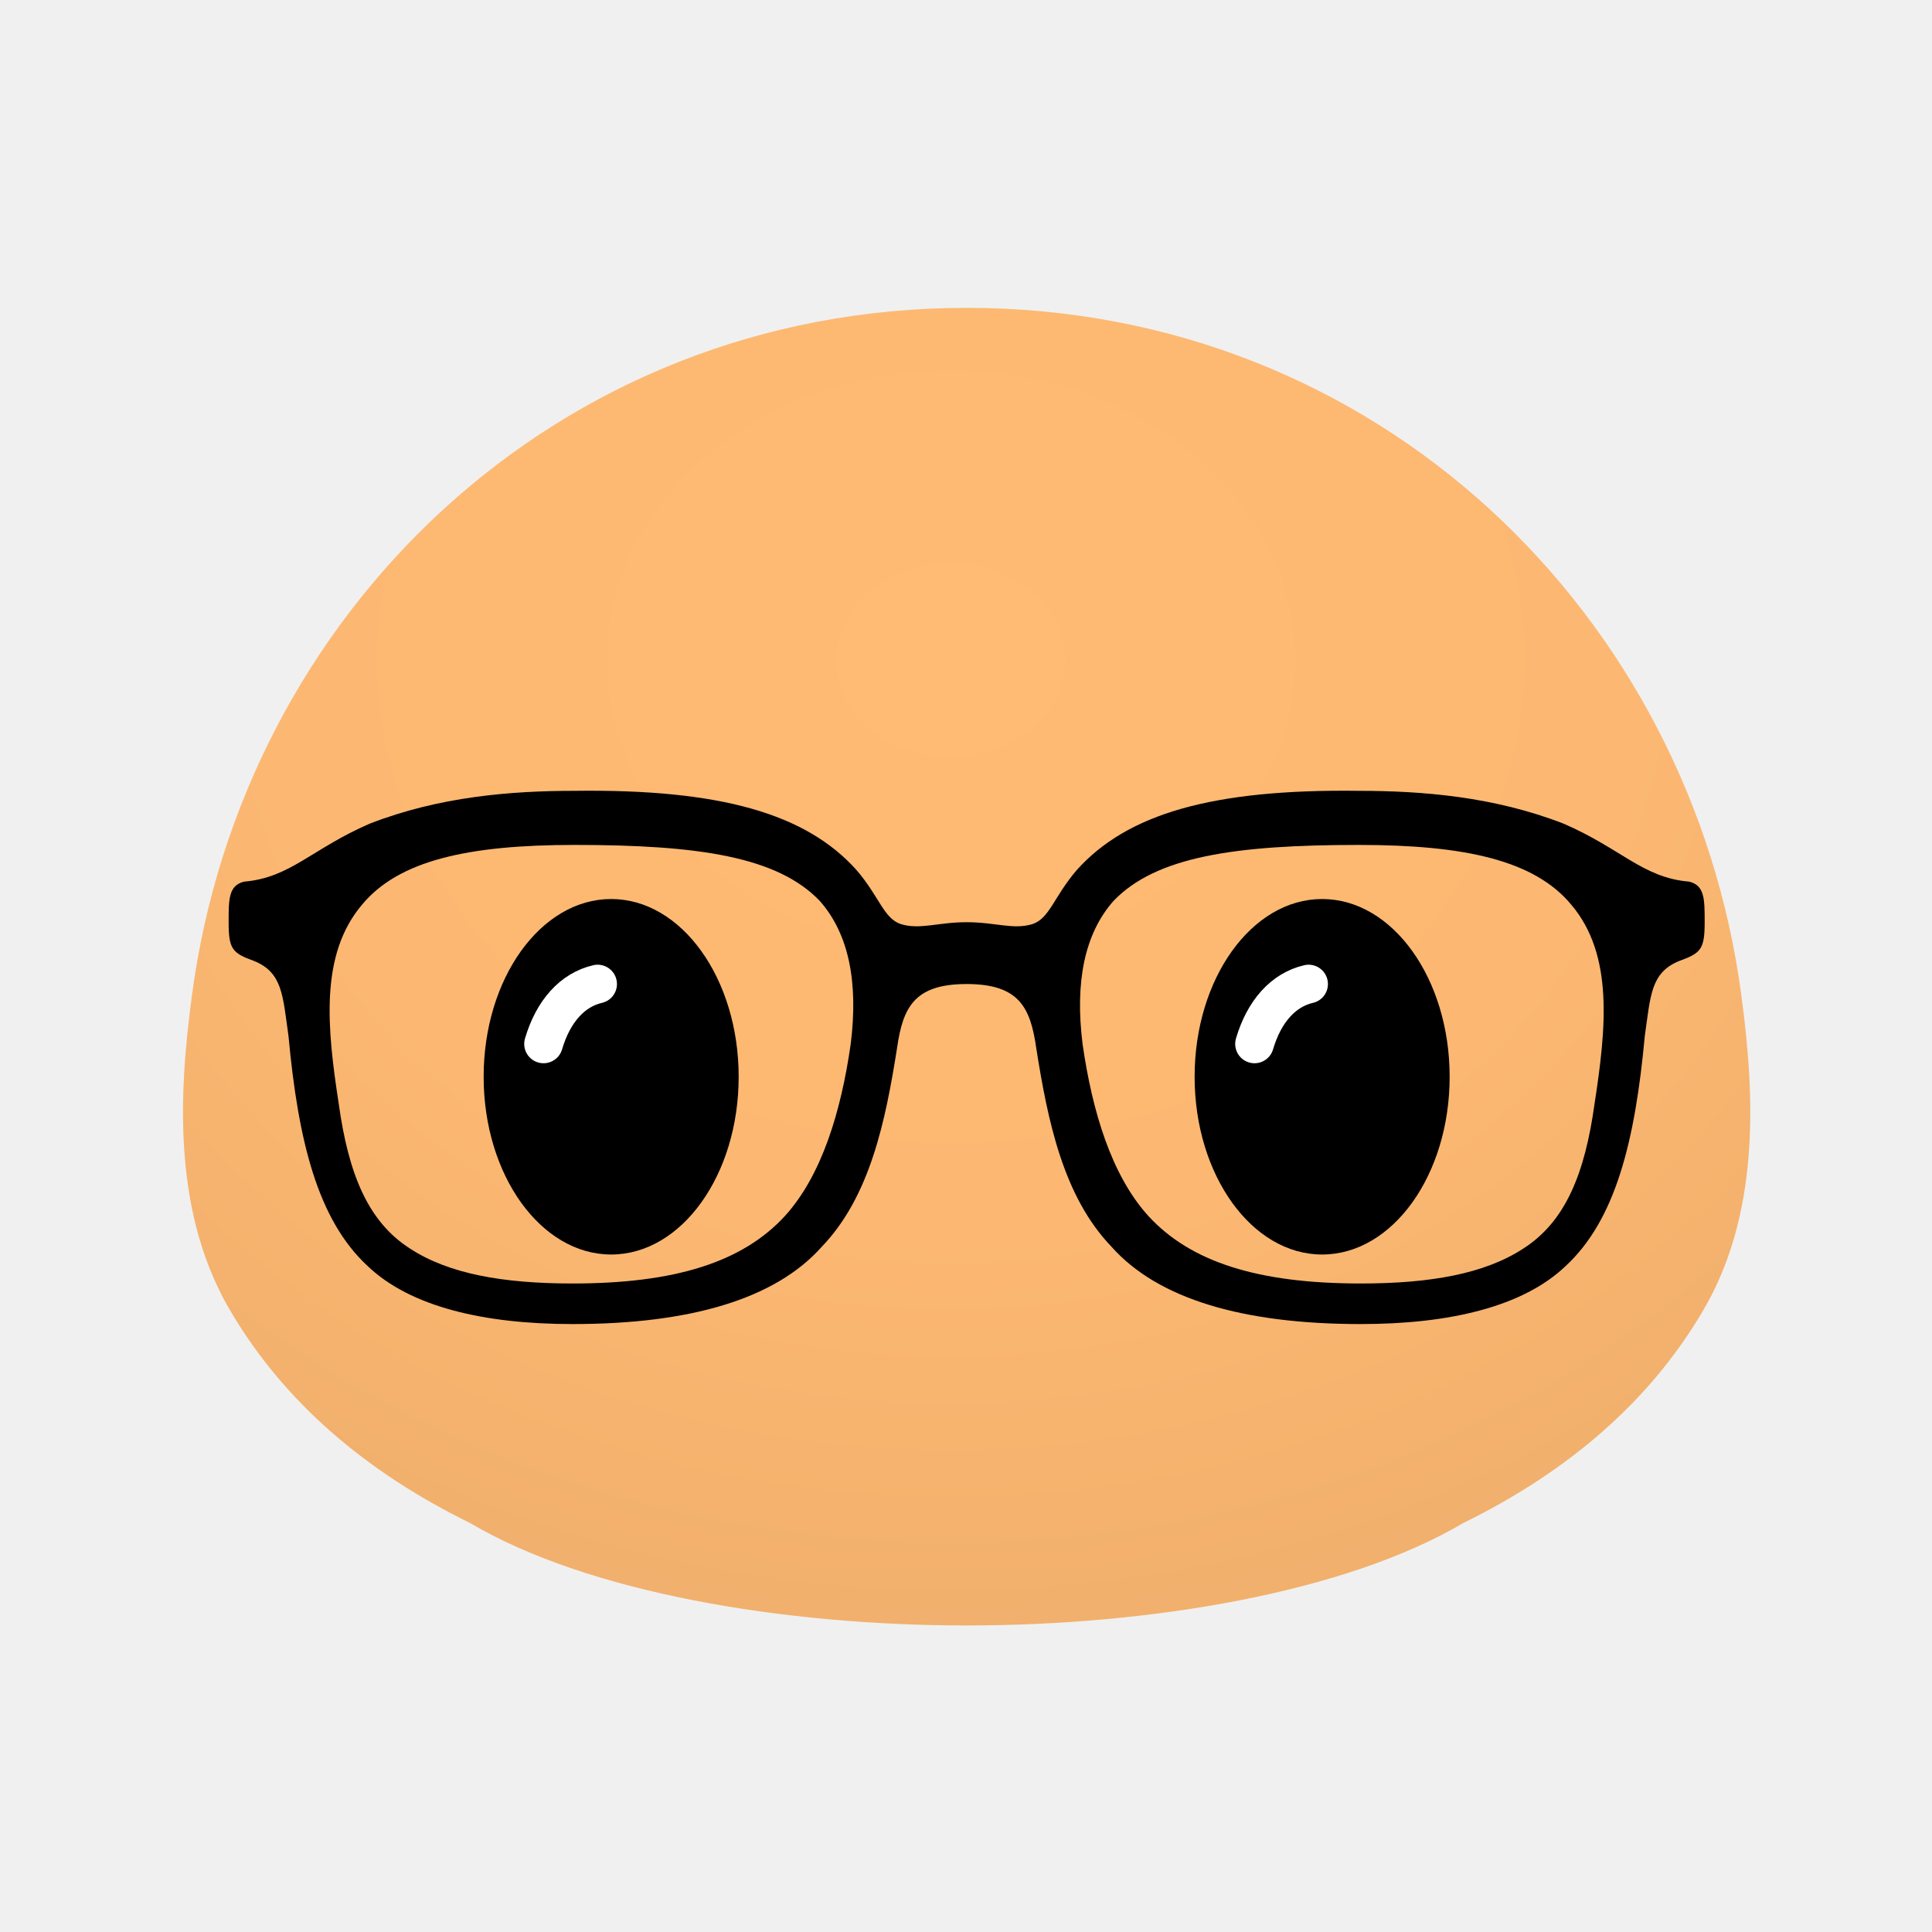
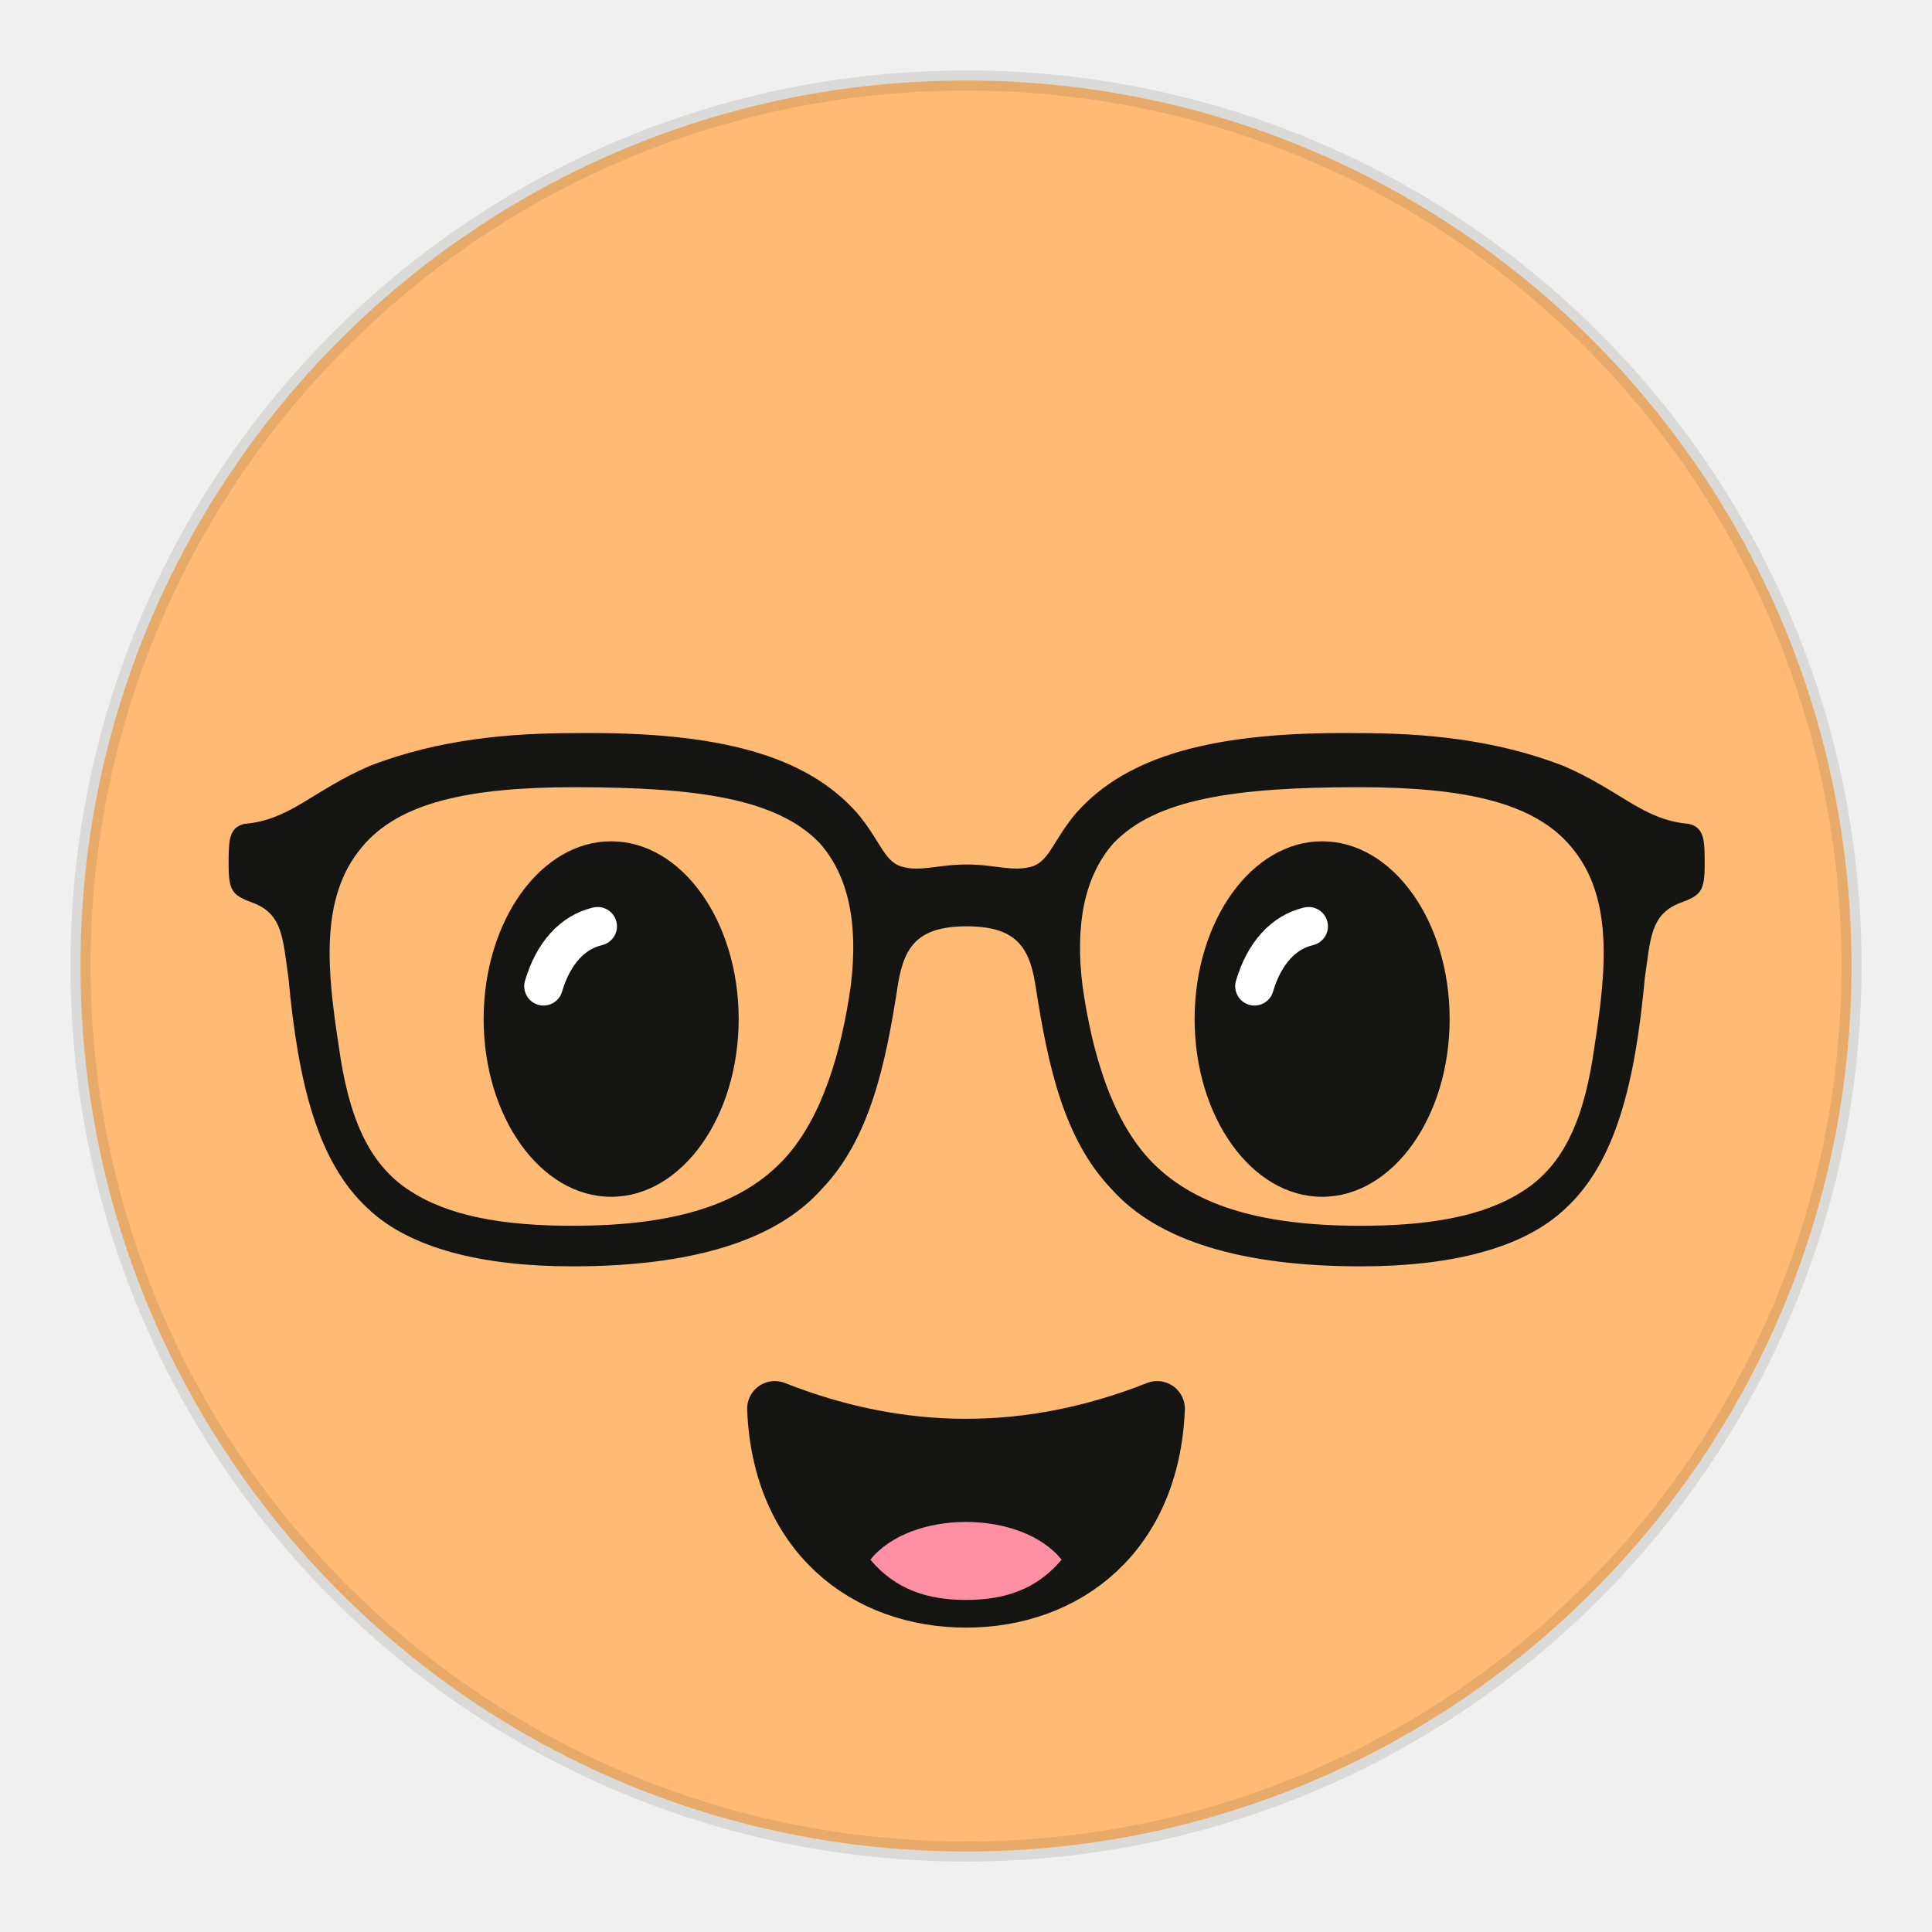
- <svg xmlns="http://www.w3.org/2000/svg" aria-labelledby="useful-bot-title" viewBox="128 13.056 768 768">
-   <defs>
-     <radialGradient id="head-depth" cx="49%" cy="27%" r="75%">
-       <stop offset="0" stop-color="#ffba73" />
-       <stop offset=".58" stop-color="#fcb872" />
-       <stop offset="1" stop-color="#f0af6c" />
-     </radialGradient>
-   </defs>
-   <g id="mascot">
-     <g id="head">
-       <path fill="url(#head-depth)" d="M512.256 135.424c-163.584 0-288 122.112-307.968 273.408-5.376 39.936-7.68 87.552 16.128 126.72q31.104 51.84 94.464 82.944c46.848 27.648 124.416 40.704 197.376 40.704s150.528-13.056 197.376-40.704q63.36-31.104 94.464-82.944c23.808-39.168 21.504-86.784 16.128-126.72-19.968-151.296-144.384-273.408-307.968-273.408" />
+ <svg xmlns="http://www.w3.org/2000/svg" aria-labelledby="useful-bot-title" viewBox="128 36 768 768">
+   <g id="head">
+     <circle cx="512" cy="420" r="352" fill="#ffba73" stroke="#141413" stroke-opacity=".1" stroke-width="8" />
+   </g>
+   <g id="glasses">
+     <path fill="#141413" fill-rule="evenodd" d="M225.024 363.52c18.432-1.536 26.88-13.056 49.92-23.04 27.648-10.752 56.064-13.056 81.408-13.056 58.368-.768 92.16 9.216 112.128 31.488 9.216 10.752 10.752 19.2 17.664 21.504 7.68 2.304 14.592-.768 26.112-.768s18.432 3.072 26.112.768c6.912-2.304 8.448-10.752 17.664-21.504 19.968-22.272 53.76-32.256 112.128-31.488 25.344 0 53.76 2.304 81.408 13.056 23.04 9.984 31.488 21.504 49.92 23.04 6.144 1.536 6.144 6.912 6.144 16.128 0 10.752-1.536 12.288-9.984 15.36-11.52 4.608-11.52 13.824-13.824 29.952-3.84 41.472-11.52 72.96-31.488 91.392-16.896 16.128-46.08 23.04-81.408 23.04-46.848 0-80.64-9.984-99.072-30.72-19.2-19.968-25.344-49.92-29.952-79.104-2.304-16.128-6.912-25.344-27.648-25.344s-25.344 9.216-27.648 25.344c-4.608 29.184-10.752 59.136-29.952 79.104-18.432 20.736-52.224 30.72-99.072 30.72-35.328 0-64.512-6.912-81.408-23.04-19.968-18.432-27.648-49.92-31.488-91.392-2.304-16.128-2.304-25.344-13.824-29.952-8.448-3.072-9.984-4.608-9.984-15.36 0-9.216 0-14.592 6.144-16.128m131.328-14.592c-42.24 0-69.888 6.144-84.48 23.808-16.896 19.968-13.824 49.152-9.216 79.104 3.84 27.648 11.52 46.848 28.416 57.6 15.36 9.984 36.864 13.824 64.512 13.824 40.704 0 67.584-8.448 84.48-26.88 14.592-16.128 22.272-41.472 26.112-68.352 3.072-24.576-.768-43.776-12.288-56.832-16.896-17.664-48.384-22.272-97.536-22.272m311.808 0c-49.152 0-80.64 4.608-97.536 22.272-11.52 13.056-15.36 32.256-12.288 56.832 3.84 26.88 11.52 52.224 26.112 68.352 16.896 18.432 43.776 26.88 84.48 26.88 27.648 0 49.152-3.84 64.512-13.824 16.896-10.752 24.576-29.952 28.416-57.6 4.608-29.952 7.68-59.136-9.216-79.104-14.592-17.664-42.24-23.808-84.48-23.808" />
+   </g>
+   <g id="mouth">
+     <path fill="#141413" stroke="#141413" stroke-linejoin="round" stroke-width="22" d="M436 596q76 30 152 0c-2 50-36 76-76 76s-74-26-76-76Z" />
+     <path id="tongue" fill="#ff8fa3" d="M474 656c16-20 60-20 76 0-10 12-23 16-38 16s-28-4-38-16" />
+   </g>
+   <g id="eye-left">
+     <ellipse cx="370.944" cy="441.088" fill="#141413" rx="50.688" ry="70.656" />
+     <g id="eye-highlight-left">
+       <path fill="none" stroke="#fff" stroke-linecap="round" stroke-width="15.36" d="M365.568 404.224c-9.984 2.304-17.664 10.752-21.504 23.808" />
    </g>
-     <g id="glasses">
-       <path fill-rule="evenodd" d="M225.024 363.52c18.432-1.536 26.88-13.056 49.92-23.04 27.648-10.752 56.064-13.056 81.408-13.056 58.368-.768 92.16 9.216 112.128 31.488 9.216 10.752 10.752 19.2 17.664 21.504 7.68 2.304 14.592-.768 26.112-.768s18.432 3.072 26.112.768c6.912-2.304 8.448-10.752 17.664-21.504 19.968-22.272 53.76-32.256 112.128-31.488 25.344 0 53.76 2.304 81.408 13.056 23.04 9.984 31.488 21.504 49.92 23.04 6.144 1.536 6.144 6.912 6.144 16.128 0 10.752-1.536 12.288-9.984 15.36-11.52 4.608-11.52 13.824-13.824 29.952-3.84 41.472-11.52 72.96-31.488 91.392-16.896 16.128-46.08 23.04-81.408 23.04-46.848 0-80.64-9.984-99.072-30.72-19.2-19.968-25.344-49.92-29.952-79.104-2.304-16.128-6.912-25.344-27.648-25.344s-25.344 9.216-27.648 25.344c-4.608 29.184-10.752 59.136-29.952 79.104-18.432 20.736-52.224 30.72-99.072 30.72-35.328 0-64.512-6.912-81.408-23.04-19.968-18.432-27.648-49.92-31.488-91.392-2.304-16.128-2.304-25.344-13.824-29.952-8.448-3.072-9.984-4.608-9.984-15.36 0-9.216 0-14.592 6.144-16.128m131.328-14.592c-42.24 0-69.888 6.144-84.48 23.808-16.896 19.968-13.824 49.152-9.216 79.104 3.84 27.648 11.52 46.848 28.416 57.6 15.36 9.984 36.864 13.824 64.512 13.824 40.704 0 67.584-8.448 84.48-26.88 14.592-16.128 22.272-41.472 26.112-68.352 3.072-24.576-.768-43.776-12.288-56.832-16.896-17.664-48.384-22.272-97.536-22.272m311.808 0c-49.152 0-80.64 4.608-97.536 22.272-11.52 13.056-15.36 32.256-12.288 56.832 3.84 26.88 11.52 52.224 26.112 68.352 16.896 18.432 43.776 26.88 84.48 26.88 27.648 0 49.152-3.84 64.512-13.824 16.896-10.752 24.576-29.952 28.416-57.6 4.608-29.952 7.68-59.136-9.216-79.104-14.592-17.664-42.24-23.808-84.48-23.808" />
-     </g>
-     <g id="eye-left">
-       <ellipse cx="370.944" cy="441.088" rx="50.688" ry="70.656" />
-       <g id="eye-highlight-left">
-         <path fill="none" stroke="#fff" stroke-linecap="round" stroke-width="15.36" d="M365.568 404.224c-9.984 2.304-17.664 10.752-21.504 23.808" />
-       </g>
-     </g>
-     <g id="eye-right">
-       <ellipse cx="653.568" cy="441.088" rx="50.688" ry="70.656" />
-       <g id="eye-highlight-right">
-         <path fill="none" stroke="#fff" stroke-linecap="round" stroke-width="15.36" d="M648.192 404.224c-9.984 2.304-17.664 10.752-21.504 23.808" />
-       </g>
+   </g>
+   <g id="eye-right">
+     <ellipse cx="653.568" cy="441.088" fill="#141413" rx="50.688" ry="70.656" />
+     <g id="eye-highlight-right">
+       <path fill="none" stroke="#fff" stroke-linecap="round" stroke-width="15.36" d="M648.192 404.224c-9.984 2.304-17.664 10.752-21.504 23.808" />
    </g>
  </g>
</svg>
